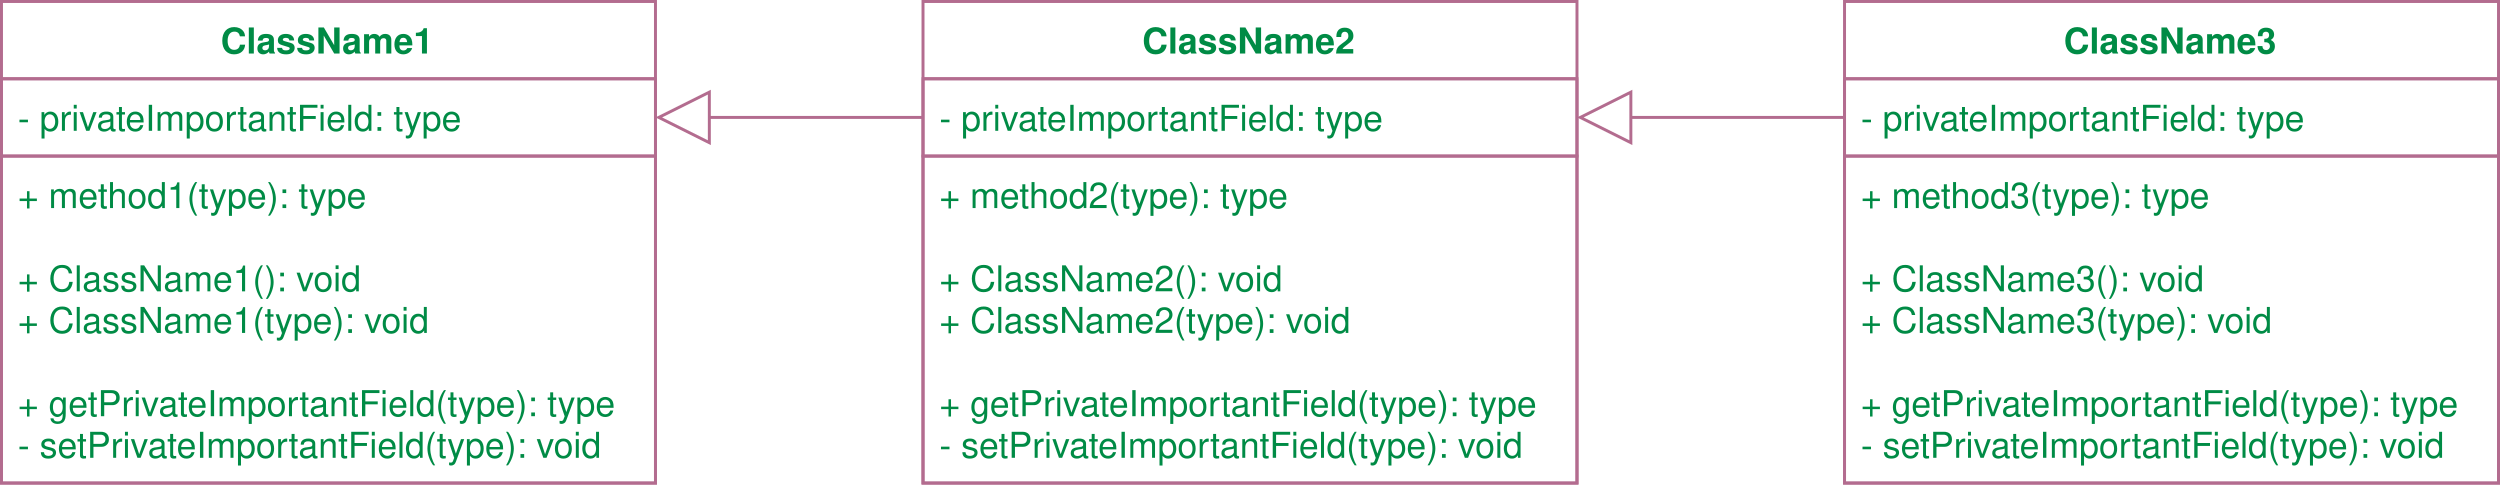
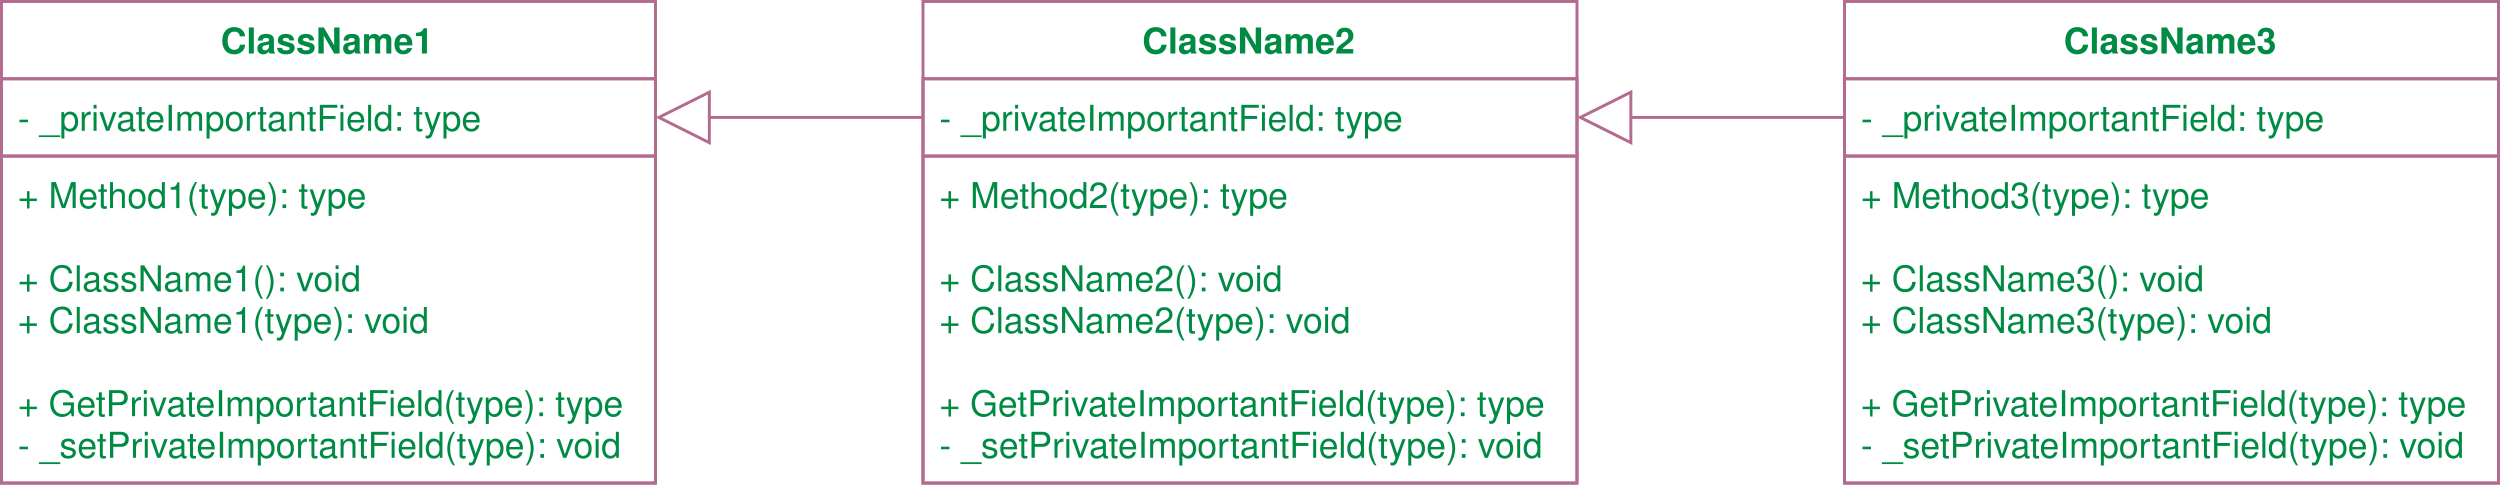
- <svg xmlns="http://www.w3.org/2000/svg" version="1.1" width="841px" height="166px" viewBox="-0.5 -0.5 841 166" content="&lt;mxfile host=&quot;app.diagrams.net&quot; modified=&quot;2024-04-25T15:23:38.234Z&quot; agent=&quot;Mozilla/5.0 (X11; Linux x86_64; rv:109.0) Gecko/20100101 Firefox/115.0&quot; etag=&quot;_qwSH-oHRbOXSaz8XCKW&quot; scale=&quot;1&quot; border=&quot;0&quot; version=&quot;24.2.8&quot; type=&quot;device&quot;&gt;&#10;  &lt;diagram id=&quot;AkHGO6K5qcRRit-jbYhH&quot; name=&quot;Страница 1&quot;&gt;&#10;    &lt;mxGraphModel dx=&quot;485&quot; dy=&quot;358&quot; grid=&quot;1&quot; gridSize=&quot;10&quot; guides=&quot;1&quot; tooltips=&quot;1&quot; connect=&quot;1&quot; arrows=&quot;1&quot; fold=&quot;1&quot; page=&quot;1&quot; pageScale=&quot;1&quot; pageWidth=&quot;827&quot; pageHeight=&quot;1169&quot; math=&quot;0&quot; shadow=&quot;0&quot;&gt;&#10;      &lt;root&gt;&#10;        &lt;mxCell id=&quot;0&quot; /&gt;&#10;        &lt;mxCell id=&quot;1&quot; parent=&quot;0&quot; /&gt;&#10;        &lt;mxCell id=&quot;TT5iW4S_jMxX3CVa6PJ5-1&quot; value=&quot;ClassName1&quot; style=&quot;swimlane;fontStyle=1;align=center;verticalAlign=top;childLayout=stackLayout;horizontal=1;startSize=26;horizontalStack=0;resizeParent=1;resizeParentMax=0;resizeLast=0;collapsible=1;marginBottom=0;fillColor=none;fontColor=#008B45;strokeColor=#B36C8F;&quot; parent=&quot;1&quot; vertex=&quot;1&quot;&gt;&#10;          &lt;mxGeometry x=&quot;50&quot; y=&quot;140&quot; width=&quot;220&quot; height=&quot;162&quot; as=&quot;geometry&quot; /&gt;&#10;        &lt;/mxCell&gt;&#10;        &lt;mxCell id=&quot;TT5iW4S_jMxX3CVa6PJ5-2&quot; value=&quot;- privateImportantField: type&quot; style=&quot;text;strokeColor=#B36C8F;fillColor=none;align=left;verticalAlign=top;spacingLeft=4;spacingRight=4;overflow=hidden;rotatable=0;points=[[0,0.5],[1,0.5]];portConstraint=eastwest;fontColor=#008B45;&quot; parent=&quot;TT5iW4S_jMxX3CVa6PJ5-1&quot; vertex=&quot;1&quot;&gt;&#10;          &lt;mxGeometry y=&quot;26&quot; width=&quot;220&quot; height=&quot;26&quot; as=&quot;geometry&quot; /&gt;&#10;        &lt;/mxCell&gt;&#10;        &lt;mxCell id=&quot;TT5iW4S_jMxX3CVa6PJ5-4&quot; value=&quot;+ method1(type): type&amp;#xa;&amp;#xa;+ ClassName1(): void&amp;#xa;+ ClassName1(type): void&amp;#xa;&amp;#xa;+ getPrivateImportantField(type): type&amp;#xa;- setPrivateImportantField(type): void&quot; style=&quot;text;strokeColor=#B36C8F;fillColor=none;align=left;verticalAlign=top;spacingLeft=4;spacingRight=4;overflow=hidden;rotatable=0;points=[[0,0.5],[1,0.5]];portConstraint=eastwest;fontColor=#008B45;&quot; parent=&quot;TT5iW4S_jMxX3CVa6PJ5-1&quot; vertex=&quot;1&quot;&gt;&#10;          &lt;mxGeometry y=&quot;52&quot; width=&quot;220&quot; height=&quot;110&quot; as=&quot;geometry&quot; /&gt;&#10;        &lt;/mxCell&gt;&#10;        &lt;mxCell id=&quot;TT5iW4S_jMxX3CVa6PJ5-8&quot; value=&quot;&quot; style=&quot;endArrow=block;endSize=16;endFill=0;html=1;rounded=0;entryX=1;entryY=0.5;entryDx=0;entryDy=0;exitX=0;exitY=0.5;exitDx=0;exitDy=0;labelBackgroundColor=none;fontColor=#008B45;strokeColor=#B36C8F;&quot; parent=&quot;1&quot; source=&quot;TT5iW4S_jMxX3CVa6PJ5-10&quot; target=&quot;TT5iW4S_jMxX3CVa6PJ5-2&quot; edge=&quot;1&quot;&gt;&#10;          &lt;mxGeometry x=&quot;-0.111&quot; y=&quot;-9&quot; width=&quot;160&quot; relative=&quot;1&quot; as=&quot;geometry&quot;&gt;&#10;            &lt;mxPoint x=&quot;-10&quot; y=&quot;420&quot; as=&quot;sourcePoint&quot; /&gt;&#10;            &lt;mxPoint x=&quot;150&quot; y=&quot;420&quot; as=&quot;targetPoint&quot; /&gt;&#10;            &lt;mxPoint as=&quot;offset&quot; /&gt;&#10;          &lt;/mxGeometry&gt;&#10;        &lt;/mxCell&gt;&#10;        &lt;mxCell id=&quot;TT5iW4S_jMxX3CVa6PJ5-9&quot; value=&quot;ClassName2&quot; style=&quot;swimlane;fontStyle=1;align=center;verticalAlign=top;childLayout=stackLayout;horizontal=1;startSize=26;horizontalStack=0;resizeParent=1;resizeParentMax=0;resizeLast=0;collapsible=1;marginBottom=0;fillColor=none;swimlaneLine=1;glass=0;fontColor=#008B45;strokeColor=#B36C8F;&quot; parent=&quot;1&quot; vertex=&quot;1&quot;&gt;&#10;          &lt;mxGeometry x=&quot;360&quot; y=&quot;140&quot; width=&quot;220&quot; height=&quot;162&quot; as=&quot;geometry&quot;&gt;&#10;            &lt;mxRectangle x=&quot;360&quot; y=&quot;140&quot; width=&quot;110&quot; height=&quot;30&quot; as=&quot;alternateBounds&quot; /&gt;&#10;          &lt;/mxGeometry&gt;&#10;        &lt;/mxCell&gt;&#10;        &lt;mxCell id=&quot;TT5iW4S_jMxX3CVa6PJ5-10&quot; value=&quot;- privateImportantField: type&quot; style=&quot;text;strokeColor=#B36C8F;fillColor=none;align=left;verticalAlign=top;spacingLeft=4;spacingRight=4;overflow=hidden;rotatable=0;points=[[0,0.5],[1,0.5]];portConstraint=eastwest;fontColor=#008B45;&quot; parent=&quot;TT5iW4S_jMxX3CVa6PJ5-9&quot; vertex=&quot;1&quot;&gt;&#10;          &lt;mxGeometry y=&quot;26&quot; width=&quot;220&quot; height=&quot;26&quot; as=&quot;geometry&quot; /&gt;&#10;        &lt;/mxCell&gt;&#10;        &lt;mxCell id=&quot;TT5iW4S_jMxX3CVa6PJ5-12&quot; value=&quot;+ method2(type): type&amp;#xa;&amp;#xa;+ ClassName2(): void&amp;#xa;+ ClassName2(type): void&amp;#xa;&amp;#xa;+ getPrivateImportantField(type): type&amp;#xa;- setPrivateImportantField(type): void&quot; style=&quot;text;strokeColor=#B36C8F;fillColor=none;align=left;verticalAlign=top;spacingLeft=4;spacingRight=4;overflow=hidden;rotatable=0;points=[[0,0.5],[1,0.5]];portConstraint=eastwest;fontColor=#008B45;&quot; parent=&quot;TT5iW4S_jMxX3CVa6PJ5-9&quot; vertex=&quot;1&quot;&gt;&#10;          &lt;mxGeometry y=&quot;52&quot; width=&quot;220&quot; height=&quot;110&quot; as=&quot;geometry&quot; /&gt;&#10;        &lt;/mxCell&gt;&#10;        &lt;mxCell id=&quot;TT5iW4S_jMxX3CVa6PJ5-13&quot; value=&quot;ClassName3&quot; style=&quot;swimlane;fontStyle=1;align=center;verticalAlign=top;childLayout=stackLayout;horizontal=1;startSize=26;horizontalStack=0;resizeParent=1;resizeParentMax=0;resizeLast=0;collapsible=1;marginBottom=0;fillColor=none;fontColor=#008B45;strokeColor=#B36C8F;&quot; parent=&quot;1&quot; vertex=&quot;1&quot;&gt;&#10;          &lt;mxGeometry x=&quot;670&quot; y=&quot;140&quot; width=&quot;220&quot; height=&quot;162&quot; as=&quot;geometry&quot; /&gt;&#10;        &lt;/mxCell&gt;&#10;        &lt;mxCell id=&quot;TT5iW4S_jMxX3CVa6PJ5-14&quot; value=&quot;- privateImportantField: type&quot; style=&quot;text;strokeColor=#B36C8F;fillColor=none;align=left;verticalAlign=top;spacingLeft=4;spacingRight=4;overflow=hidden;rotatable=0;points=[[0,0.5],[1,0.5]];portConstraint=eastwest;fontColor=#008B45;&quot; parent=&quot;TT5iW4S_jMxX3CVa6PJ5-13&quot; vertex=&quot;1&quot;&gt;&#10;          &lt;mxGeometry y=&quot;26&quot; width=&quot;220&quot; height=&quot;26&quot; as=&quot;geometry&quot; /&gt;&#10;        &lt;/mxCell&gt;&#10;        &lt;mxCell id=&quot;TT5iW4S_jMxX3CVa6PJ5-16&quot; value=&quot;+ method3(type): type&amp;#xa;&amp;#xa;+ ClassName3(): void&amp;#xa;+ ClassName3(type): void&amp;#xa;&amp;#xa;+ getPrivateImportantField(type): type&amp;#xa;- setPrivateImportantField(type): void&quot; style=&quot;text;strokeColor=#B36C8F;fillColor=none;align=left;verticalAlign=top;spacingLeft=4;spacingRight=4;overflow=hidden;rotatable=0;points=[[0,0.5],[1,0.5]];portConstraint=eastwest;fontColor=#008B45;&quot; parent=&quot;TT5iW4S_jMxX3CVa6PJ5-13&quot; vertex=&quot;1&quot;&gt;&#10;          &lt;mxGeometry y=&quot;52&quot; width=&quot;220&quot; height=&quot;110&quot; as=&quot;geometry&quot; /&gt;&#10;        &lt;/mxCell&gt;&#10;        &lt;mxCell id=&quot;TT5iW4S_jMxX3CVa6PJ5-17&quot; value=&quot;&quot; style=&quot;endArrow=block;endSize=16;endFill=0;html=1;rounded=0;entryX=1;entryY=0.5;entryDx=0;entryDy=0;exitX=0;exitY=0.5;exitDx=0;exitDy=0;labelBackgroundColor=none;fontColor=#008B45;strokeColor=#B36C8F;&quot; parent=&quot;1&quot; source=&quot;TT5iW4S_jMxX3CVa6PJ5-14&quot; target=&quot;TT5iW4S_jMxX3CVa6PJ5-10&quot; edge=&quot;1&quot;&gt;&#10;          &lt;mxGeometry x=&quot;-0.2&quot; y=&quot;-9&quot; width=&quot;160&quot; relative=&quot;1&quot; as=&quot;geometry&quot;&gt;&#10;            &lt;mxPoint x=&quot;370&quot; y=&quot;189&quot; as=&quot;sourcePoint&quot; /&gt;&#10;            &lt;mxPoint x=&quot;250&quot; y=&quot;189&quot; as=&quot;targetPoint&quot; /&gt;&#10;            &lt;mxPoint as=&quot;offset&quot; /&gt;&#10;          &lt;/mxGeometry&gt;&#10;        &lt;/mxCell&gt;&#10;      &lt;/root&gt;&#10;    &lt;/mxGraphModel&gt;&#10;  &lt;/diagram&gt;&#10;&lt;/mxfile&gt;&#10;">
+ <svg xmlns="http://www.w3.org/2000/svg" version="1.1" width="841px" height="166px" viewBox="-0.5 -0.5 841 166" content="&lt;mxfile host=&quot;app.diagrams.net&quot; agent=&quot;Mozilla/5.0 (X11; Linux x86_64; rv:109.0) Gecko/20100101 Firefox/115.0&quot; scale=&quot;1&quot; border=&quot;0&quot; version=&quot;24.7.13&quot;&gt;&#10;  &lt;diagram id=&quot;AkHGO6K5qcRRit-jbYhH&quot; name=&quot;Страница 1&quot;&gt;&#10;    &lt;mxGraphModel dx=&quot;575&quot; dy=&quot;606&quot; grid=&quot;1&quot; gridSize=&quot;10&quot; guides=&quot;1&quot; tooltips=&quot;1&quot; connect=&quot;1&quot; arrows=&quot;1&quot; fold=&quot;1&quot; page=&quot;1&quot; pageScale=&quot;1&quot; pageWidth=&quot;827&quot; pageHeight=&quot;1169&quot; math=&quot;0&quot; shadow=&quot;0&quot;&gt;&#10;      &lt;root&gt;&#10;        &lt;mxCell id=&quot;0&quot; /&gt;&#10;        &lt;mxCell id=&quot;1&quot; parent=&quot;0&quot; /&gt;&#10;        &lt;mxCell id=&quot;TT5iW4S_jMxX3CVa6PJ5-1&quot; value=&quot;ClassName1&quot; style=&quot;swimlane;fontStyle=1;align=center;verticalAlign=top;childLayout=stackLayout;horizontal=1;startSize=26;horizontalStack=0;resizeParent=1;resizeParentMax=0;resizeLast=0;collapsible=1;marginBottom=0;fillColor=none;fontColor=#008B45;strokeColor=#B36C8F;&quot; parent=&quot;1&quot; vertex=&quot;1&quot;&gt;&#10;          &lt;mxGeometry x=&quot;50&quot; y=&quot;140&quot; width=&quot;220&quot; height=&quot;162&quot; as=&quot;geometry&quot; /&gt;&#10;        &lt;/mxCell&gt;&#10;        &lt;mxCell id=&quot;TT5iW4S_jMxX3CVa6PJ5-2&quot; value=&quot;- _privateImportantField: type&quot; style=&quot;text;strokeColor=#B36C8F;fillColor=none;align=left;verticalAlign=top;spacingLeft=4;spacingRight=4;overflow=hidden;rotatable=0;points=[[0,0.5],[1,0.5]];portConstraint=eastwest;fontColor=#008B45;&quot; parent=&quot;TT5iW4S_jMxX3CVa6PJ5-1&quot; vertex=&quot;1&quot;&gt;&#10;          &lt;mxGeometry y=&quot;26&quot; width=&quot;220&quot; height=&quot;26&quot; as=&quot;geometry&quot; /&gt;&#10;        &lt;/mxCell&gt;&#10;        &lt;mxCell id=&quot;TT5iW4S_jMxX3CVa6PJ5-4&quot; value=&quot;+ Method1(type): type&amp;#xa;&amp;#xa;+ ClassName1(): void&amp;#xa;+ ClassName1(type): void&amp;#xa;&amp;#xa;+ GetPrivateImportantField(type): type&amp;#xa;- _setPrivateImportantField(type): void&quot; style=&quot;text;strokeColor=#B36C8F;fillColor=none;align=left;verticalAlign=top;spacingLeft=4;spacingRight=4;overflow=hidden;rotatable=0;points=[[0,0.5],[1,0.5]];portConstraint=eastwest;fontColor=#008B45;&quot; parent=&quot;TT5iW4S_jMxX3CVa6PJ5-1&quot; vertex=&quot;1&quot;&gt;&#10;          &lt;mxGeometry y=&quot;52&quot; width=&quot;220&quot; height=&quot;110&quot; as=&quot;geometry&quot; /&gt;&#10;        &lt;/mxCell&gt;&#10;        &lt;mxCell id=&quot;TT5iW4S_jMxX3CVa6PJ5-8&quot; value=&quot;&quot; style=&quot;endArrow=block;endSize=16;endFill=0;html=1;rounded=0;entryX=1;entryY=0.5;entryDx=0;entryDy=0;exitX=0;exitY=0.5;exitDx=0;exitDy=0;labelBackgroundColor=none;fontColor=#008B45;strokeColor=#B36C8F;&quot; parent=&quot;1&quot; source=&quot;TT5iW4S_jMxX3CVa6PJ5-10&quot; target=&quot;TT5iW4S_jMxX3CVa6PJ5-2&quot; edge=&quot;1&quot;&gt;&#10;          &lt;mxGeometry x=&quot;-0.111&quot; y=&quot;-9&quot; width=&quot;160&quot; relative=&quot;1&quot; as=&quot;geometry&quot;&gt;&#10;            &lt;mxPoint x=&quot;-10&quot; y=&quot;420&quot; as=&quot;sourcePoint&quot; /&gt;&#10;            &lt;mxPoint x=&quot;150&quot; y=&quot;420&quot; as=&quot;targetPoint&quot; /&gt;&#10;            &lt;mxPoint as=&quot;offset&quot; /&gt;&#10;          &lt;/mxGeometry&gt;&#10;        &lt;/mxCell&gt;&#10;        &lt;mxCell id=&quot;TT5iW4S_jMxX3CVa6PJ5-9&quot; value=&quot;ClassName2&quot; style=&quot;swimlane;fontStyle=1;align=center;verticalAlign=top;childLayout=stackLayout;horizontal=1;startSize=26;horizontalStack=0;resizeParent=1;resizeParentMax=0;resizeLast=0;collapsible=1;marginBottom=0;fillColor=none;swimlaneLine=1;glass=0;fontColor=#008B45;strokeColor=#B36C8F;&quot; parent=&quot;1&quot; vertex=&quot;1&quot;&gt;&#10;          &lt;mxGeometry x=&quot;360&quot; y=&quot;140&quot; width=&quot;220&quot; height=&quot;162&quot; as=&quot;geometry&quot;&gt;&#10;            &lt;mxRectangle x=&quot;360&quot; y=&quot;140&quot; width=&quot;110&quot; height=&quot;30&quot; as=&quot;alternateBounds&quot; /&gt;&#10;          &lt;/mxGeometry&gt;&#10;        &lt;/mxCell&gt;&#10;        &lt;mxCell id=&quot;TT5iW4S_jMxX3CVa6PJ5-10&quot; value=&quot;- _privateImportantField: type&quot; style=&quot;text;strokeColor=#B36C8F;fillColor=none;align=left;verticalAlign=top;spacingLeft=4;spacingRight=4;overflow=hidden;rotatable=0;points=[[0,0.5],[1,0.5]];portConstraint=eastwest;fontColor=#008B45;&quot; parent=&quot;TT5iW4S_jMxX3CVa6PJ5-9&quot; vertex=&quot;1&quot;&gt;&#10;          &lt;mxGeometry y=&quot;26&quot; width=&quot;220&quot; height=&quot;26&quot; as=&quot;geometry&quot; /&gt;&#10;        &lt;/mxCell&gt;&#10;        &lt;mxCell id=&quot;TT5iW4S_jMxX3CVa6PJ5-12&quot; value=&quot;+ Method2(type): type&amp;#xa;&amp;#xa;+ ClassName2(): void&amp;#xa;+ ClassName2(type): void&amp;#xa;&amp;#xa;+ GetPrivateImportantField(type): type&amp;#xa;- _setPrivateImportantField(type): void&quot; style=&quot;text;strokeColor=#B36C8F;fillColor=none;align=left;verticalAlign=top;spacingLeft=4;spacingRight=4;overflow=hidden;rotatable=0;points=[[0,0.5],[1,0.5]];portConstraint=eastwest;fontColor=#008B45;&quot; parent=&quot;TT5iW4S_jMxX3CVa6PJ5-9&quot; vertex=&quot;1&quot;&gt;&#10;          &lt;mxGeometry y=&quot;52&quot; width=&quot;220&quot; height=&quot;110&quot; as=&quot;geometry&quot; /&gt;&#10;        &lt;/mxCell&gt;&#10;        &lt;mxCell id=&quot;TT5iW4S_jMxX3CVa6PJ5-13&quot; value=&quot;ClassName3&quot; style=&quot;swimlane;fontStyle=1;align=center;verticalAlign=top;childLayout=stackLayout;horizontal=1;startSize=26;horizontalStack=0;resizeParent=1;resizeParentMax=0;resizeLast=0;collapsible=1;marginBottom=0;fillColor=none;fontColor=#008B45;strokeColor=#B36C8F;&quot; parent=&quot;1&quot; vertex=&quot;1&quot;&gt;&#10;          &lt;mxGeometry x=&quot;670&quot; y=&quot;140&quot; width=&quot;220&quot; height=&quot;162&quot; as=&quot;geometry&quot; /&gt;&#10;        &lt;/mxCell&gt;&#10;        &lt;mxCell id=&quot;TT5iW4S_jMxX3CVa6PJ5-14&quot; value=&quot;- _privateImportantField: type&quot; style=&quot;text;strokeColor=#B36C8F;fillColor=none;align=left;verticalAlign=top;spacingLeft=4;spacingRight=4;overflow=hidden;rotatable=0;points=[[0,0.5],[1,0.5]];portConstraint=eastwest;fontColor=#008B45;&quot; parent=&quot;TT5iW4S_jMxX3CVa6PJ5-13&quot; vertex=&quot;1&quot;&gt;&#10;          &lt;mxGeometry y=&quot;26&quot; width=&quot;220&quot; height=&quot;26&quot; as=&quot;geometry&quot; /&gt;&#10;        &lt;/mxCell&gt;&#10;        &lt;mxCell id=&quot;TT5iW4S_jMxX3CVa6PJ5-16&quot; value=&quot;+ Method3(type): type&amp;#xa;&amp;#xa;+ ClassName3(): void&amp;#xa;+ ClassName3(type): void&amp;#xa;&amp;#xa;+ GetPrivateImportantField(type): type&amp;#xa;- _setPrivateImportantField(type): void&quot; style=&quot;text;strokeColor=#B36C8F;fillColor=none;align=left;verticalAlign=top;spacingLeft=4;spacingRight=4;overflow=hidden;rotatable=0;points=[[0,0.5],[1,0.5]];portConstraint=eastwest;fontColor=#008B45;&quot; parent=&quot;TT5iW4S_jMxX3CVa6PJ5-13&quot; vertex=&quot;1&quot;&gt;&#10;          &lt;mxGeometry y=&quot;52&quot; width=&quot;220&quot; height=&quot;110&quot; as=&quot;geometry&quot; /&gt;&#10;        &lt;/mxCell&gt;&#10;        &lt;mxCell id=&quot;TT5iW4S_jMxX3CVa6PJ5-17&quot; value=&quot;&quot; style=&quot;endArrow=block;endSize=16;endFill=0;html=1;rounded=0;entryX=1;entryY=0.5;entryDx=0;entryDy=0;exitX=0;exitY=0.5;exitDx=0;exitDy=0;labelBackgroundColor=none;fontColor=#008B45;strokeColor=#B36C8F;&quot; parent=&quot;1&quot; source=&quot;TT5iW4S_jMxX3CVa6PJ5-14&quot; target=&quot;TT5iW4S_jMxX3CVa6PJ5-10&quot; edge=&quot;1&quot;&gt;&#10;          &lt;mxGeometry x=&quot;-0.2&quot; y=&quot;-9&quot; width=&quot;160&quot; relative=&quot;1&quot; as=&quot;geometry&quot;&gt;&#10;            &lt;mxPoint x=&quot;370&quot; y=&quot;189&quot; as=&quot;sourcePoint&quot; /&gt;&#10;            &lt;mxPoint x=&quot;250&quot; y=&quot;189&quot; as=&quot;targetPoint&quot; /&gt;&#10;            &lt;mxPoint as=&quot;offset&quot; /&gt;&#10;          &lt;/mxGeometry&gt;&#10;        &lt;/mxCell&gt;&#10;      &lt;/root&gt;&#10;    &lt;/mxGraphModel&gt;&#10;  &lt;/diagram&gt;&#10;&lt;/mxfile&gt;&#10;">
  <defs>
    <clipPath id="mx-clip-4-31-212-26-0">
      <rect x="4" y="31" width="212" height="26" />
    </clipPath>
    <clipPath id="mx-clip-4-57-212-110-0">
      <rect x="4" y="57" width="212" height="110" />
    </clipPath>
    <clipPath id="mx-clip-314-31-212-26-0">
      <rect x="314" y="31" width="212" height="26" />
    </clipPath>
    <clipPath id="mx-clip-314-57-212-110-0">
      <rect x="314" y="57" width="212" height="110" />
    </clipPath>
    <clipPath id="mx-clip-624-31-212-26-0">
      <rect x="624" y="31" width="212" height="26" />
    </clipPath>
    <clipPath id="mx-clip-624-57-212-110-0">
      <rect x="624" y="57" width="212" height="110" />
    </clipPath>
  </defs>
  <g>
-     <g>
-       <path d="M 0 26 L 0 0 L 220 0 L 220 26" fill="none" stroke="#b36c8f" stroke-miterlimit="10" pointer-events="all" />
-       <path d="M 0 26 L 0 162 L 220 162 L 220 26" fill="none" stroke="#b36c8f" stroke-miterlimit="10" pointer-events="none" />
-       <path d="M 0 26 L 220 26" fill="none" stroke="#b36c8f" stroke-miterlimit="10" pointer-events="none" />
-     </g>
-     <g>
-       <g fill="#008B45" font-family="Helvetica" font-weight="bold" text-anchor="middle" font-size="12px">
-         <text x="109.5" y="17.5">ClassName1</text>
+     <g data-cell-id="0">
+       <g data-cell-id="1">
+         <g data-cell-id="TT5iW4S_jMxX3CVa6PJ5-1">
+           <g>
+             <path d="M 0 26 L 0 0 L 220 0 L 220 26" fill="none" stroke="#b36c8f" stroke-miterlimit="10" pointer-events="all" />
+             <path d="M 0 26 L 0 162 L 220 162 L 220 26" fill="none" stroke="#b36c8f" stroke-miterlimit="10" pointer-events="none" />
+             <path d="M 0 26 L 220 26" fill="none" stroke="#b36c8f" stroke-miterlimit="10" pointer-events="none" />
+           </g>
+           <g>
+             <g fill="#008B45" font-family="&quot;Helvetica&quot;" font-weight="bold" text-anchor="middle" font-size="12px">
+               <text x="109.5" y="17.5">ClassName1</text>
+             </g>
+           </g>
+           <g data-cell-id="TT5iW4S_jMxX3CVa6PJ5-2">
+             <g>
+               <rect x="0" y="26" width="220" height="26" fill="none" stroke="#b36c8f" pointer-events="all" />
+             </g>
+             <g>
+               <g fill="#008B45" font-family="&quot;Helvetica&quot;" clip-path="url(#mx-clip-4-31-212-26-0)" font-size="12px">
+                 <text x="5.5" y="43.5">- _privateImportantField: type</text>
+               </g>
+             </g>
+           </g>
+           <g data-cell-id="TT5iW4S_jMxX3CVa6PJ5-4">
+             <g>
+               <rect x="0" y="52" width="220" height="110" fill="none" stroke="#b36c8f" pointer-events="all" />
+             </g>
+             <g>
+               <g fill="#008B45" font-family="&quot;Helvetica&quot;" clip-path="url(#mx-clip-4-57-212-110-0)" font-size="12px">
+                 <text x="5.5" y="69.5">+ Method1(type): type</text>
+                 <text x="5.5" y="97.5">+ ClassName1(): void</text>
+                 <text x="5.5" y="111.5">+ ClassName1(type): void</text>
+                 <text x="5.5" y="139.5">+ GetPrivateImportantField(type): type</text>
+                 <text x="5.5" y="153.5">- _setPrivateImportantField(type): void</text>
+               </g>
+             </g>
+           </g>
+         </g>
+         <g data-cell-id="TT5iW4S_jMxX3CVa6PJ5-8">
+           <g>
+             <path d="M 310 39 L 238.12 39" fill="none" stroke="#b36c8f" stroke-miterlimit="10" pointer-events="stroke" />
+             <path d="M 221.12 39 L 238.12 30.5 L 238.12 47.5 Z" fill="none" stroke="#b36c8f" stroke-miterlimit="10" pointer-events="all" />
+           </g>
+         </g>
+         <g data-cell-id="TT5iW4S_jMxX3CVa6PJ5-9">
+           <g>
+             <path d="M 310 26 L 310 0 L 530 0 L 530 26" fill="none" stroke="#b36c8f" stroke-miterlimit="10" pointer-events="all" />
+             <path d="M 310 26 L 310 162 L 530 162 L 530 26" fill="none" stroke="#b36c8f" stroke-miterlimit="10" pointer-events="none" />
+             <path d="M 310 26 L 530 26" fill="none" stroke="#b36c8f" stroke-miterlimit="10" pointer-events="none" />
+           </g>
+           <g>
+             <g fill="#008B45" font-family="&quot;Helvetica&quot;" font-weight="bold" text-anchor="middle" font-size="12px">
+               <text x="419.5" y="17.5">ClassName2</text>
+             </g>
+           </g>
+           <g data-cell-id="TT5iW4S_jMxX3CVa6PJ5-10">
+             <g>
+               <rect x="310" y="26" width="220" height="26" fill="none" stroke="#b36c8f" pointer-events="all" />
+             </g>
+             <g>
+               <g fill="#008B45" font-family="&quot;Helvetica&quot;" clip-path="url(#mx-clip-314-31-212-26-0)" font-size="12px">
+                 <text x="315.5" y="43.5">- _privateImportantField: type</text>
+               </g>
+             </g>
+           </g>
+           <g data-cell-id="TT5iW4S_jMxX3CVa6PJ5-12">
+             <g>
+               <rect x="310" y="52" width="220" height="110" fill="none" stroke="#b36c8f" pointer-events="all" />
+             </g>
+             <g>
+               <g fill="#008B45" font-family="&quot;Helvetica&quot;" clip-path="url(#mx-clip-314-57-212-110-0)" font-size="12px">
+                 <text x="315.5" y="69.5">+ Method2(type): type</text>
+                 <text x="315.5" y="97.5">+ ClassName2(): void</text>
+                 <text x="315.5" y="111.5">+ ClassName2(type): void</text>
+                 <text x="315.5" y="139.5">+ GetPrivateImportantField(type): type</text>
+                 <text x="315.5" y="153.5">- _setPrivateImportantField(type): void</text>
+               </g>
+             </g>
+           </g>
+         </g>
+         <g data-cell-id="TT5iW4S_jMxX3CVa6PJ5-13">
+           <g>
+             <path d="M 620 26 L 620 0 L 840 0 L 840 26" fill="none" stroke="#b36c8f" stroke-miterlimit="10" pointer-events="all" />
+             <path d="M 620 26 L 620 162 L 840 162 L 840 26" fill="none" stroke="#b36c8f" stroke-miterlimit="10" pointer-events="none" />
+             <path d="M 620 26 L 840 26" fill="none" stroke="#b36c8f" stroke-miterlimit="10" pointer-events="none" />
+           </g>
+           <g>
+             <g fill="#008B45" font-family="&quot;Helvetica&quot;" font-weight="bold" text-anchor="middle" font-size="12px">
+               <text x="729.5" y="17.5">ClassName3</text>
+             </g>
+           </g>
+           <g data-cell-id="TT5iW4S_jMxX3CVa6PJ5-14">
+             <g>
+               <rect x="620" y="26" width="220" height="26" fill="none" stroke="#b36c8f" pointer-events="all" />
+             </g>
+             <g>
+               <g fill="#008B45" font-family="&quot;Helvetica&quot;" clip-path="url(#mx-clip-624-31-212-26-0)" font-size="12px">
+                 <text x="625.5" y="43.5">- _privateImportantField: type</text>
+               </g>
+             </g>
+           </g>
+           <g data-cell-id="TT5iW4S_jMxX3CVa6PJ5-16">
+             <g>
+               <rect x="620" y="52" width="220" height="110" fill="none" stroke="#b36c8f" pointer-events="all" />
+             </g>
+             <g>
+               <g fill="#008B45" font-family="&quot;Helvetica&quot;" clip-path="url(#mx-clip-624-57-212-110-0)" font-size="12px">
+                 <text x="625.5" y="69.5">+ Method3(type): type</text>
+                 <text x="625.5" y="97.5">+ ClassName3(): void</text>
+                 <text x="625.5" y="111.5">+ ClassName3(type): void</text>
+                 <text x="625.5" y="139.5">+ GetPrivateImportantField(type): type</text>
+                 <text x="625.5" y="153.5">- _setPrivateImportantField(type): void</text>
+               </g>
+             </g>
+           </g>
+         </g>
+         <g data-cell-id="TT5iW4S_jMxX3CVa6PJ5-17">
+           <g>
+             <path d="M 620 39 L 548.12 39" fill="none" stroke="#b36c8f" stroke-miterlimit="10" pointer-events="stroke" />
+             <path d="M 531.12 39 L 548.12 30.5 L 548.12 47.5 Z" fill="none" stroke="#b36c8f" stroke-miterlimit="10" pointer-events="all" />
+           </g>
+         </g>
      </g>
-     </g>
-     <g>
-       <rect x="0" y="26" width="220" height="26" fill="none" stroke="#b36c8f" pointer-events="all" />
-     </g>
-     <g>
-       <g fill="#008B45" font-family="Helvetica" clip-path="url(#mx-clip-4-31-212-26-0)" font-size="12px">
-         <text x="5.5" y="43.5">- privateImportantField: type</text>
-       </g>
-     </g>
-     <g>
-       <rect x="0" y="52" width="220" height="110" fill="none" stroke="#b36c8f" pointer-events="all" />
-     </g>
-     <g>
-       <g fill="#008B45" font-family="Helvetica" clip-path="url(#mx-clip-4-57-212-110-0)" font-size="12px">
-         <text x="5.5" y="69.5">+ method1(type): type</text>
-         <text x="5.5" y="97.5">+ ClassName1(): void</text>
-         <text x="5.5" y="111.5">+ ClassName1(type): void</text>
-         <text x="5.5" y="139.5">+ getPrivateImportantField(type): type</text>
-         <text x="5.5" y="153.5">- setPrivateImportantField(type): void</text>
-       </g>
-     </g>
-     <g>
-       <path d="M 310 39 L 238.12 39" fill="none" stroke="#b36c8f" stroke-miterlimit="10" pointer-events="stroke" />
-       <path d="M 221.12 39 L 238.12 30.5 L 238.12 47.5 Z" fill="none" stroke="#b36c8f" stroke-miterlimit="10" pointer-events="all" />
-     </g>
-     <g>
-       <path d="M 310 26 L 310 0 L 530 0 L 530 26" fill="none" stroke="#b36c8f" stroke-miterlimit="10" pointer-events="all" />
-       <path d="M 310 26 L 310 162 L 530 162 L 530 26" fill="none" stroke="#b36c8f" stroke-miterlimit="10" pointer-events="none" />
-       <path d="M 310 26 L 530 26" fill="none" stroke="#b36c8f" stroke-miterlimit="10" pointer-events="none" />
-     </g>
-     <g>
-       <g fill="#008B45" font-family="Helvetica" font-weight="bold" text-anchor="middle" font-size="12px">
-         <text x="419.5" y="17.5">ClassName2</text>
-       </g>
-     </g>
-     <g>
-       <rect x="310" y="26" width="220" height="26" fill="none" stroke="#b36c8f" pointer-events="all" />
-     </g>
-     <g>
-       <g fill="#008B45" font-family="Helvetica" clip-path="url(#mx-clip-314-31-212-26-0)" font-size="12px">
-         <text x="315.5" y="43.5">- privateImportantField: type</text>
-       </g>
-     </g>
-     <g>
-       <rect x="310" y="52" width="220" height="110" fill="none" stroke="#b36c8f" pointer-events="all" />
-     </g>
-     <g>
-       <g fill="#008B45" font-family="Helvetica" clip-path="url(#mx-clip-314-57-212-110-0)" font-size="12px">
-         <text x="315.5" y="69.5">+ method2(type): type</text>
-         <text x="315.5" y="97.5">+ ClassName2(): void</text>
-         <text x="315.5" y="111.5">+ ClassName2(type): void</text>
-         <text x="315.5" y="139.5">+ getPrivateImportantField(type): type</text>
-         <text x="315.5" y="153.5">- setPrivateImportantField(type): void</text>
-       </g>
-     </g>
-     <g>
-       <path d="M 620 26 L 620 0 L 840 0 L 840 26" fill="none" stroke="#b36c8f" stroke-miterlimit="10" pointer-events="all" />
-       <path d="M 620 26 L 620 162 L 840 162 L 840 26" fill="none" stroke="#b36c8f" stroke-miterlimit="10" pointer-events="none" />
-       <path d="M 620 26 L 840 26" fill="none" stroke="#b36c8f" stroke-miterlimit="10" pointer-events="none" />
-     </g>
-     <g>
-       <g fill="#008B45" font-family="Helvetica" font-weight="bold" text-anchor="middle" font-size="12px">
-         <text x="729.5" y="17.5">ClassName3</text>
-       </g>
-     </g>
-     <g>
-       <rect x="620" y="26" width="220" height="26" fill="none" stroke="#b36c8f" pointer-events="all" />
-     </g>
-     <g>
-       <g fill="#008B45" font-family="Helvetica" clip-path="url(#mx-clip-624-31-212-26-0)" font-size="12px">
-         <text x="625.5" y="43.5">- privateImportantField: type</text>
-       </g>
-     </g>
-     <g>
-       <rect x="620" y="52" width="220" height="110" fill="none" stroke="#b36c8f" pointer-events="all" />
-     </g>
-     <g>
-       <g fill="#008B45" font-family="Helvetica" clip-path="url(#mx-clip-624-57-212-110-0)" font-size="12px">
-         <text x="625.5" y="69.5">+ method3(type): type</text>
-         <text x="625.5" y="97.5">+ ClassName3(): void</text>
-         <text x="625.5" y="111.5">+ ClassName3(type): void</text>
-         <text x="625.5" y="139.5">+ getPrivateImportantField(type): type</text>
-         <text x="625.5" y="153.5">- setPrivateImportantField(type): void</text>
-       </g>
-     </g>
-     <g>
-       <path d="M 620 39 L 548.12 39" fill="none" stroke="#b36c8f" stroke-miterlimit="10" pointer-events="stroke" />
-       <path d="M 531.12 39 L 548.12 30.5 L 548.12 47.5 Z" fill="none" stroke="#b36c8f" stroke-miterlimit="10" pointer-events="all" />
    </g>
  </g>
</svg>
